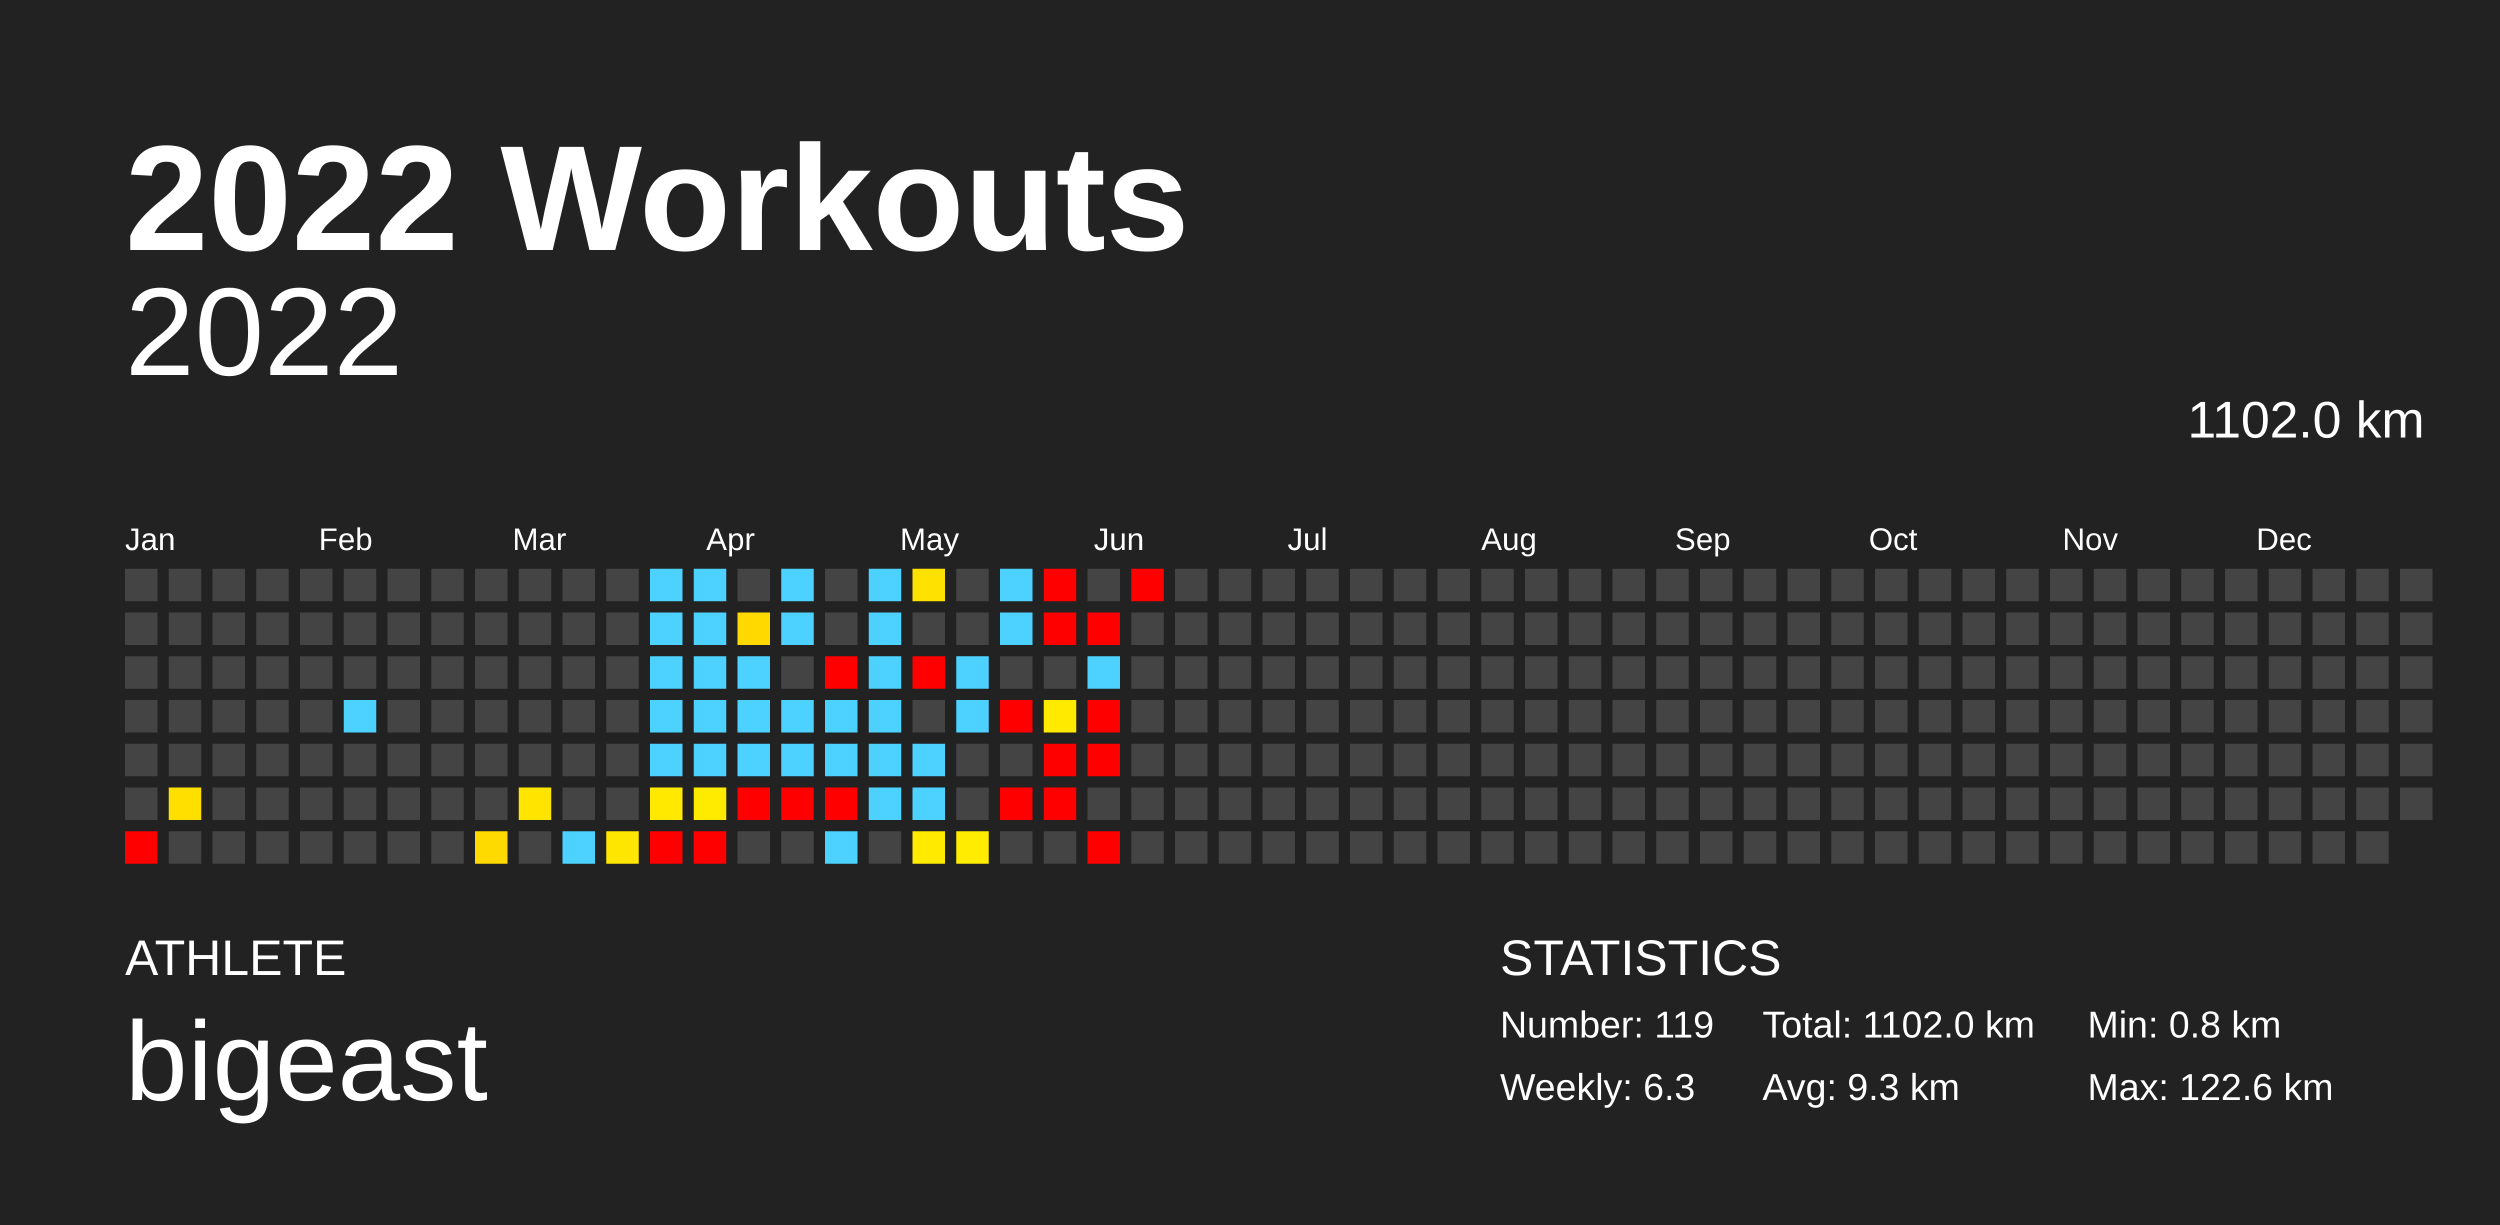
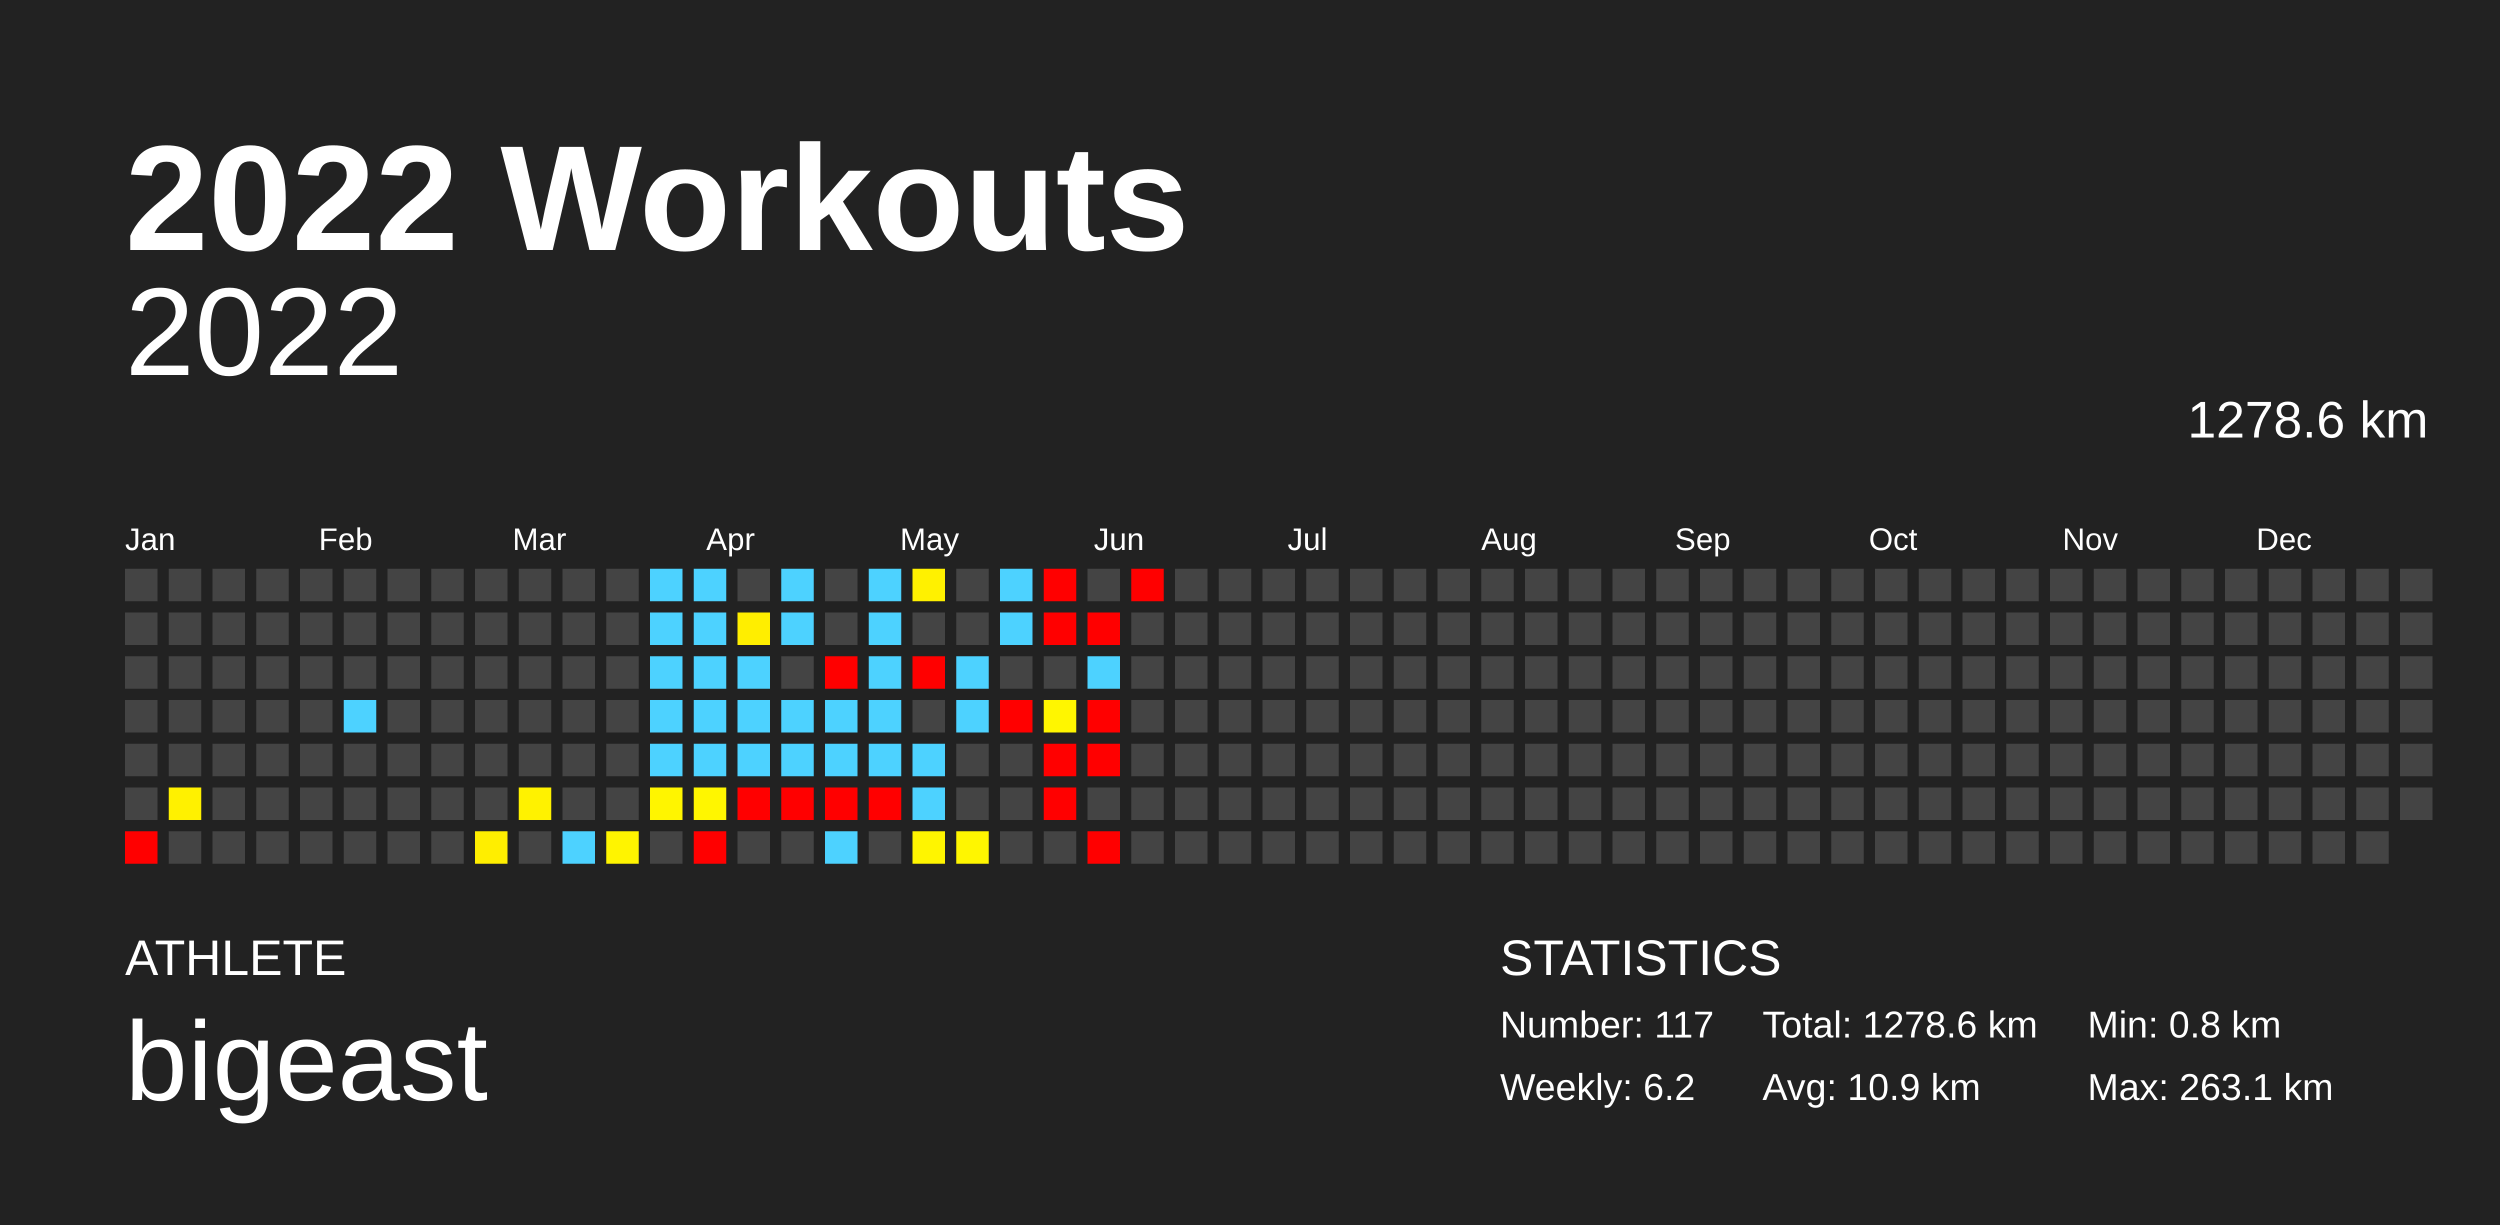
<svg xmlns="http://www.w3.org/2000/svg" baseProfile="full" height="98mm" version="1.1" viewBox="0,0,200,98" width="200mm">
  <defs />
  <rect fill="#222222" height="98" width="200" x="0" y="0" />
  <text fill="#FFFFFF" style="font-size:12px; font-family:Arial; font-weight:bold;" x="10" y="20">2022 Workouts</text>
  <text fill="#FFFFFF" style="font-size:4px; font-family:Arial" x="10" y="78">ATHLETE</text>
  <text fill="#FFFFFF" style="font-size:9px; font-family:Arial" x="10" y="88">bigeast</text>
  <text fill="#FFFFFF" style="font-size:4px; font-family:Arial" x="120" y="78">STATISTICS</text>
-   <text fill="#FFFFFF" style="font-size:3px; font-family:Arial" x="120" y="83">Number: 119</text>
-   <text fill="#FFFFFF" style="font-size:3px; font-family:Arial" x="120" y="88">Weekly: 6.3</text>
-   <text fill="#FFFFFF" style="font-size:3px; font-family:Arial" x="141" y="83">Total: 1102.0 km</text>
-   <text fill="#FFFFFF" style="font-size:3px; font-family:Arial" x="141" y="88">Avg: 9.3 km</text>
+   <text fill="#FFFFFF" style="font-size:3px; font-family:Arial" x="120" y="83">Number: 117</text>
+   <text fill="#FFFFFF" style="font-size:3px; font-family:Arial" x="120" y="88">Weekly: 6.2</text>
+   <text fill="#FFFFFF" style="font-size:3px; font-family:Arial" x="141" y="83">Total: 1278.6 km</text>
+   <text fill="#FFFFFF" style="font-size:3px; font-family:Arial" x="141" y="88">Avg: 10.9 km</text>
  <text fill="#FFFFFF" style="font-size:3px; font-family:Arial" x="167" y="83">Min: 0.8 km</text>
-   <text fill="#FFFFFF" style="font-size:3px; font-family:Arial" x="167" y="88">Max: 122.6 km</text>
+   <text fill="#FFFFFF" style="font-size:3px; font-family:Arial" x="167" y="88">Max: 263.1 km</text>
  <text alignment-baseline="hanging" fill="#FFFFFF" style="font-size:10.0px; font-family:Arial;" x="10" y="30">2022</text>
-   <text alignment-baseline="hanging" fill="#FFFFFF" style="font-size:4.125px; font-family:Arial;" x="175" y="35">1102.0 km</text>
+   <text alignment-baseline="hanging" fill="#FFFFFF" style="font-size:4.125px; font-family:Arial;" x="175" y="35">1278.6 km</text>
  <text fill="#FFFFFF" style="font-size:2.5px; font-family:Arial" x="10.0" y="44">Jan</text>
  <text fill="#FFFFFF" style="font-size:2.5px; font-family:Arial" x="25.5" y="44">Feb</text>
  <text fill="#FFFFFF" style="font-size:2.5px; font-family:Arial" x="41.0" y="44">Mar</text>
  <text fill="#FFFFFF" style="font-size:2.5px; font-family:Arial" x="56.5" y="44">Apr</text>
  <text fill="#FFFFFF" style="font-size:2.5px; font-family:Arial" x="72.0" y="44">May</text>
  <text fill="#FFFFFF" style="font-size:2.5px; font-family:Arial" x="87.5" y="44">Jun</text>
  <text fill="#FFFFFF" style="font-size:2.5px; font-family:Arial" x="103.0" y="44">Jul</text>
  <text fill="#FFFFFF" style="font-size:2.5px; font-family:Arial" x="118.5" y="44">Aug</text>
  <text fill="#FFFFFF" style="font-size:2.5px; font-family:Arial" x="134.0" y="44">Sep</text>
  <text fill="#FFFFFF" style="font-size:2.5px; font-family:Arial" x="149.5" y="44">Oct</text>
  <text fill="#FFFFFF" style="font-size:2.5px; font-family:Arial" x="165.0" y="44">Nov</text>
  <text fill="#FFFFFF" style="font-size:2.5px; font-family:Arial" x="180.5" y="44">Dec</text>
  <rect fill="#444444" height="2.6" width="2.6" x="10.0" y="45.5" />
  <rect fill="#444444" height="2.6" width="2.6" x="10.0" y="49.0" />
  <rect fill="#444444" height="2.6" width="2.6" x="10.0" y="52.5" />
  <rect fill="#444444" height="2.6" width="2.6" x="10.0" y="56.0" />
  <rect fill="#444444" height="2.6" width="2.6" x="10.0" y="59.5" />
  <rect fill="#444444" height="2.6" width="2.6" x="10.0" y="63.0" />
  <rect fill="red" height="2.6" width="2.6" x="10.0" y="66.5" />
  <rect fill="#444444" height="2.6" width="2.6" x="13.5" y="45.5" />
  <rect fill="#444444" height="2.6" width="2.6" x="13.5" y="49.0" />
  <rect fill="#444444" height="2.6" width="2.6" x="13.5" y="52.5" />
  <rect fill="#444444" height="2.6" width="2.6" x="13.5" y="56.0" />
  <rect fill="#444444" height="2.6" width="2.6" x="13.5" y="59.5" />
-   <rect fill="#ffdf00" height="2.6" width="2.6" x="13.5" y="63.0" />
+   <rect fill="#fff100" height="2.6" width="2.6" x="13.5" y="63.0" />
  <rect fill="#444444" height="2.6" width="2.6" x="13.5" y="66.5" />
  <rect fill="#444444" height="2.6" width="2.6" x="17.0" y="45.5" />
  <rect fill="#444444" height="2.6" width="2.6" x="17.0" y="49.0" />
  <rect fill="#444444" height="2.6" width="2.6" x="17.0" y="52.5" />
  <rect fill="#444444" height="2.6" width="2.6" x="17.0" y="56.0" />
  <rect fill="#444444" height="2.6" width="2.6" x="17.0" y="59.5" />
  <rect fill="#444444" height="2.6" width="2.6" x="17.0" y="63.0" />
  <rect fill="#444444" height="2.6" width="2.6" x="17.0" y="66.5" />
  <rect fill="#444444" height="2.6" width="2.6" x="20.5" y="45.5" />
  <rect fill="#444444" height="2.6" width="2.6" x="20.5" y="49.0" />
  <rect fill="#444444" height="2.6" width="2.6" x="20.5" y="52.5" />
  <rect fill="#444444" height="2.6" width="2.6" x="20.5" y="56.0" />
  <rect fill="#444444" height="2.6" width="2.6" x="20.5" y="59.5" />
  <rect fill="#444444" height="2.6" width="2.6" x="20.5" y="63.0" />
  <rect fill="#444444" height="2.6" width="2.6" x="20.5" y="66.5" />
  <rect fill="#444444" height="2.6" width="2.6" x="24.0" y="45.5" />
  <rect fill="#444444" height="2.6" width="2.6" x="24.0" y="49.0" />
  <rect fill="#444444" height="2.6" width="2.6" x="24.0" y="52.5" />
  <rect fill="#444444" height="2.6" width="2.6" x="24.0" y="56.0" />
  <rect fill="#444444" height="2.6" width="2.6" x="24.0" y="59.5" />
  <rect fill="#444444" height="2.6" width="2.6" x="24.0" y="63.0" />
  <rect fill="#444444" height="2.6" width="2.6" x="24.0" y="66.5" />
  <rect fill="#444444" height="2.6" width="2.6" x="27.5" y="45.5" />
  <rect fill="#444444" height="2.6" width="2.6" x="27.5" y="49.0" />
  <rect fill="#444444" height="2.6" width="2.6" x="27.5" y="52.5" />
  <rect fill="#4dd2ff" height="2.6" width="2.6" x="27.5" y="56.0" />
  <rect fill="#444444" height="2.6" width="2.6" x="27.5" y="59.5" />
  <rect fill="#444444" height="2.6" width="2.6" x="27.5" y="63.0" />
  <rect fill="#444444" height="2.6" width="2.6" x="27.5" y="66.5" />
  <rect fill="#444444" height="2.6" width="2.6" x="31.0" y="45.5" />
  <rect fill="#444444" height="2.6" width="2.6" x="31.0" y="49.0" />
  <rect fill="#444444" height="2.6" width="2.6" x="31.0" y="52.5" />
  <rect fill="#444444" height="2.6" width="2.6" x="31.0" y="56.0" />
  <rect fill="#444444" height="2.6" width="2.6" x="31.0" y="59.5" />
  <rect fill="#444444" height="2.6" width="2.6" x="31.0" y="63.0" />
  <rect fill="#444444" height="2.6" width="2.6" x="31.0" y="66.5" />
  <rect fill="#444444" height="2.6" width="2.6" x="34.5" y="45.5" />
  <rect fill="#444444" height="2.6" width="2.6" x="34.5" y="49.0" />
  <rect fill="#444444" height="2.6" width="2.6" x="34.5" y="52.5" />
  <rect fill="#444444" height="2.6" width="2.6" x="34.5" y="56.0" />
  <rect fill="#444444" height="2.6" width="2.6" x="34.5" y="59.5" />
  <rect fill="#444444" height="2.6" width="2.6" x="34.5" y="63.0" />
  <rect fill="#444444" height="2.6" width="2.6" x="34.5" y="66.5" />
  <rect fill="#444444" height="2.6" width="2.6" x="38.0" y="45.5" />
  <rect fill="#444444" height="2.6" width="2.6" x="38.0" y="49.0" />
  <rect fill="#444444" height="2.6" width="2.6" x="38.0" y="52.5" />
  <rect fill="#444444" height="2.6" width="2.6" x="38.0" y="56.0" />
  <rect fill="#444444" height="2.6" width="2.6" x="38.0" y="59.5" />
  <rect fill="#444444" height="2.6" width="2.6" x="38.0" y="63.0" />
-   <rect fill="#ffda00" height="2.6" width="2.6" x="38.0" y="66.5" />
+   <rect fill="#ffee00" height="2.6" width="2.6" x="38.0" y="66.5" />
  <rect fill="#444444" height="2.6" width="2.6" x="41.5" y="45.5" />
  <rect fill="#444444" height="2.6" width="2.6" x="41.5" y="49.0" />
  <rect fill="#444444" height="2.6" width="2.6" x="41.5" y="52.5" />
  <rect fill="#444444" height="2.6" width="2.6" x="41.5" y="56.0" />
  <rect fill="#444444" height="2.6" width="2.6" x="41.5" y="59.5" />
-   <rect fill="#ffe400" height="2.6" width="2.6" x="41.5" y="63.0" />
+   <rect fill="#fff200" height="2.6" width="2.6" x="41.5" y="63.0" />
  <rect fill="#444444" height="2.6" width="2.6" x="41.5" y="66.5" />
  <rect fill="#444444" height="2.6" width="2.6" x="45.0" y="45.5" />
  <rect fill="#444444" height="2.6" width="2.6" x="45.0" y="49.0" />
  <rect fill="#444444" height="2.6" width="2.6" x="45.0" y="52.5" />
  <rect fill="#444444" height="2.6" width="2.6" x="45.0" y="56.0" />
  <rect fill="#444444" height="2.6" width="2.6" x="45.0" y="59.5" />
  <rect fill="#444444" height="2.6" width="2.6" x="45.0" y="63.0" />
  <rect fill="#4dd2ff" height="2.6" width="2.6" x="45.0" y="66.5" />
  <rect fill="#444444" height="2.6" width="2.6" x="48.5" y="45.5" />
  <rect fill="#444444" height="2.6" width="2.6" x="48.5" y="49.0" />
  <rect fill="#444444" height="2.6" width="2.6" x="48.5" y="52.5" />
  <rect fill="#444444" height="2.6" width="2.6" x="48.5" y="56.0" />
  <rect fill="#444444" height="2.6" width="2.6" x="48.5" y="59.5" />
  <rect fill="#444444" height="2.6" width="2.6" x="48.5" y="63.0" />
-   <rect fill="#ffe600" height="2.6" width="2.6" x="48.5" y="66.5" />
+   <rect fill="#fff400" height="2.6" width="2.6" x="48.5" y="66.5" />
  <rect fill="#4dd2ff" height="2.6" width="2.6" x="52.0" y="45.5" />
  <rect fill="#4dd2ff" height="2.6" width="2.6" x="52.0" y="49.0" />
  <rect fill="#4dd2ff" height="2.6" width="2.6" x="52.0" y="52.5" />
  <rect fill="#4dd2ff" height="2.6" width="2.6" x="52.0" y="56.0" />
  <rect fill="#4dd2ff" height="2.6" width="2.6" x="52.0" y="59.5" />
-   <rect fill="#ffe900" height="2.6" width="2.6" x="52.0" y="63.0" />
-   <rect fill="red" height="2.6" width="2.6" x="52.0" y="66.5" />
+   <rect fill="#fff500" height="2.6" width="2.6" x="52.0" y="63.0" />
+   <rect fill="#444444" height="2.6" width="2.6" x="52.0" y="66.5" />
  <rect fill="#4dd2ff" height="2.6" width="2.6" x="55.5" y="45.5" />
  <rect fill="#4dd2ff" height="2.6" width="2.6" x="55.5" y="49.0" />
  <rect fill="#4dd2ff" height="2.6" width="2.6" x="55.5" y="52.5" />
  <rect fill="#4dd2ff" height="2.6" width="2.6" x="55.5" y="56.0" />
  <rect fill="#4dd2ff" height="2.6" width="2.6" x="55.5" y="59.5" />
-   <rect fill="#ffeb00" height="2.6" width="2.6" x="55.5" y="63.0" />
+   <rect fill="#fff600" height="2.6" width="2.6" x="55.5" y="63.0" />
  <rect fill="red" height="2.6" width="2.6" x="55.5" y="66.5" />
  <rect fill="#444444" height="2.6" width="2.6" x="59.0" y="45.5" />
-   <rect fill="#ffd900" height="2.6" width="2.6" x="59.0" y="49.0" />
+   <rect fill="#ffee00" height="2.6" width="2.6" x="59.0" y="49.0" />
  <rect fill="#4dd2ff" height="2.6" width="2.6" x="59.0" y="52.5" />
  <rect fill="#4dd2ff" height="2.6" width="2.6" x="59.0" y="56.0" />
  <rect fill="#4dd2ff" height="2.6" width="2.6" x="59.0" y="59.5" />
  <rect fill="red" height="2.6" width="2.6" x="59.0" y="63.0" />
  <rect fill="#444444" height="2.6" width="2.6" x="59.0" y="66.5" />
  <rect fill="#4dd2ff" height="2.6" width="2.6" x="62.5" y="45.5" />
  <rect fill="#4dd2ff" height="2.6" width="2.6" x="62.5" y="49.0" />
  <rect fill="#444444" height="2.6" width="2.6" x="62.5" y="52.5" />
  <rect fill="#4dd2ff" height="2.6" width="2.6" x="62.5" y="56.0" />
  <rect fill="#4dd2ff" height="2.6" width="2.6" x="62.5" y="59.5" />
  <rect fill="red" height="2.6" width="2.6" x="62.5" y="63.0" />
  <rect fill="#444444" height="2.6" width="2.6" x="62.5" y="66.5" />
  <rect fill="#444444" height="2.6" width="2.6" x="66.0" y="45.5" />
  <rect fill="#444444" height="2.6" width="2.6" x="66.0" y="49.0" />
  <rect fill="red" height="2.6" width="2.6" x="66.0" y="52.5" />
  <rect fill="#4dd2ff" height="2.6" width="2.6" x="66.0" y="56.0" />
  <rect fill="#4dd2ff" height="2.6" width="2.6" x="66.0" y="59.5" />
  <rect fill="red" height="2.6" width="2.6" x="66.0" y="63.0" />
  <rect fill="#4dd2ff" height="2.6" width="2.6" x="66.0" y="66.5" />
  <rect fill="#4dd2ff" height="2.6" width="2.6" x="69.5" y="45.5" />
  <rect fill="#4dd2ff" height="2.6" width="2.6" x="69.5" y="49.0" />
  <rect fill="#4dd2ff" height="2.6" width="2.6" x="69.5" y="52.5" />
  <rect fill="#4dd2ff" height="2.6" width="2.6" x="69.5" y="56.0" />
  <rect fill="#4dd2ff" height="2.6" width="2.6" x="69.5" y="59.5" />
-   <rect fill="#4dd2ff" height="2.6" width="2.6" x="69.5" y="63.0" />
+   <rect fill="red" height="2.6" width="2.6" x="69.5" y="63.0" />
  <rect fill="#444444" height="2.6" width="2.6" x="69.5" y="66.5" />
-   <rect fill="#ffe100" height="2.6" width="2.6" x="73.0" y="45.5" />
+   <rect fill="#fff100" height="2.6" width="2.6" x="73.0" y="45.5" />
  <rect fill="#444444" height="2.6" width="2.6" x="73.0" y="49.0" />
  <rect fill="red" height="2.6" width="2.6" x="73.0" y="52.5" />
  <rect fill="#444444" height="2.6" width="2.6" x="73.0" y="56.0" />
  <rect fill="#4dd2ff" height="2.6" width="2.6" x="73.0" y="59.5" />
  <rect fill="#4dd2ff" height="2.6" width="2.6" x="73.0" y="63.0" />
-   <rect fill="#ffea00" height="2.6" width="2.6" x="73.0" y="66.5" />
+   <rect fill="#fff500" height="2.6" width="2.6" x="73.0" y="66.5" />
  <rect fill="#444444" height="2.6" width="2.6" x="76.5" y="45.5" />
  <rect fill="#444444" height="2.6" width="2.6" x="76.5" y="49.0" />
  <rect fill="#4dd2ff" height="2.6" width="2.6" x="76.5" y="52.5" />
  <rect fill="#4dd2ff" height="2.6" width="2.6" x="76.5" y="56.0" />
  <rect fill="#444444" height="2.6" width="2.6" x="76.5" y="59.5" />
  <rect fill="#444444" height="2.6" width="2.6" x="76.5" y="63.0" />
-   <rect fill="#ffec00" height="2.6" width="2.6" x="76.5" y="66.5" />
+   <rect fill="#fff600" height="2.6" width="2.6" x="76.5" y="66.5" />
  <rect fill="#4dd2ff" height="2.6" width="2.6" x="80.0" y="45.5" />
  <rect fill="#4dd2ff" height="2.6" width="2.6" x="80.0" y="49.0" />
  <rect fill="#444444" height="2.6" width="2.6" x="80.0" y="52.5" />
  <rect fill="red" height="2.6" width="2.6" x="80.0" y="56.0" />
  <rect fill="#444444" height="2.6" width="2.6" x="80.0" y="59.5" />
-   <rect fill="red" height="2.6" width="2.6" x="80.0" y="63.0" />
+   <rect fill="#444444" height="2.6" width="2.6" x="80.0" y="63.0" />
  <rect fill="#444444" height="2.6" width="2.6" x="80.0" y="66.5" />
  <rect fill="red" height="2.6" width="2.6" x="83.5" y="45.5" />
  <rect fill="red" height="2.6" width="2.6" x="83.5" y="49.0" />
  <rect fill="#444444" height="2.6" width="2.6" x="83.5" y="52.5" />
-   <rect fill="#ffea00" height="2.6" width="2.6" x="83.5" y="56.0" />
+   <rect fill="#fff600" height="2.6" width="2.6" x="83.5" y="56.0" />
  <rect fill="red" height="2.6" width="2.6" x="83.5" y="59.5" />
  <rect fill="red" height="2.6" width="2.6" x="83.5" y="63.0" />
  <rect fill="#444444" height="2.6" width="2.6" x="83.5" y="66.5" />
  <rect fill="#444444" height="2.6" width="2.6" x="87.0" y="45.5" />
  <rect fill="red" height="2.6" width="2.6" x="87.0" y="49.0" />
  <rect fill="#4dd2ff" height="2.6" width="2.6" x="87.0" y="52.5" />
  <rect fill="red" height="2.6" width="2.6" x="87.0" y="56.0" />
  <rect fill="red" height="2.6" width="2.6" x="87.0" y="59.5" />
  <rect fill="#444444" height="2.6" width="2.6" x="87.0" y="63.0" />
  <rect fill="red" height="2.6" width="2.6" x="87.0" y="66.5" />
  <rect fill="red" height="2.6" width="2.6" x="90.5" y="45.5" />
  <rect fill="#444444" height="2.6" width="2.6" x="90.5" y="49.0" />
  <rect fill="#444444" height="2.6" width="2.6" x="90.5" y="52.5" />
  <rect fill="#444444" height="2.6" width="2.6" x="90.5" y="56.0" />
  <rect fill="#444444" height="2.6" width="2.6" x="90.5" y="59.5" />
  <rect fill="#444444" height="2.6" width="2.6" x="90.5" y="63.0" />
  <rect fill="#444444" height="2.6" width="2.6" x="90.5" y="66.5" />
  <rect fill="#444444" height="2.6" width="2.6" x="94.0" y="45.5" />
  <rect fill="#444444" height="2.6" width="2.6" x="94.0" y="49.0" />
  <rect fill="#444444" height="2.6" width="2.6" x="94.0" y="52.5" />
  <rect fill="#444444" height="2.6" width="2.6" x="94.0" y="56.0" />
  <rect fill="#444444" height="2.6" width="2.6" x="94.0" y="59.5" />
  <rect fill="#444444" height="2.6" width="2.6" x="94.0" y="63.0" />
  <rect fill="#444444" height="2.6" width="2.6" x="94.0" y="66.5" />
  <rect fill="#444444" height="2.6" width="2.6" x="97.5" y="45.5" />
  <rect fill="#444444" height="2.6" width="2.6" x="97.5" y="49.0" />
  <rect fill="#444444" height="2.6" width="2.6" x="97.5" y="52.5" />
  <rect fill="#444444" height="2.6" width="2.6" x="97.5" y="56.0" />
  <rect fill="#444444" height="2.6" width="2.6" x="97.5" y="59.5" />
  <rect fill="#444444" height="2.6" width="2.6" x="97.5" y="63.0" />
  <rect fill="#444444" height="2.6" width="2.6" x="97.5" y="66.5" />
  <rect fill="#444444" height="2.6" width="2.6" x="101.0" y="45.5" />
  <rect fill="#444444" height="2.6" width="2.6" x="101.0" y="49.0" />
  <rect fill="#444444" height="2.6" width="2.6" x="101.0" y="52.5" />
  <rect fill="#444444" height="2.6" width="2.6" x="101.0" y="56.0" />
  <rect fill="#444444" height="2.6" width="2.6" x="101.0" y="59.5" />
  <rect fill="#444444" height="2.6" width="2.6" x="101.0" y="63.0" />
  <rect fill="#444444" height="2.6" width="2.6" x="101.0" y="66.5" />
  <rect fill="#444444" height="2.6" width="2.6" x="104.5" y="45.5" />
  <rect fill="#444444" height="2.6" width="2.6" x="104.5" y="49.0" />
  <rect fill="#444444" height="2.6" width="2.6" x="104.5" y="52.5" />
  <rect fill="#444444" height="2.6" width="2.6" x="104.5" y="56.0" />
  <rect fill="#444444" height="2.6" width="2.6" x="104.5" y="59.5" />
  <rect fill="#444444" height="2.6" width="2.6" x="104.5" y="63.0" />
  <rect fill="#444444" height="2.6" width="2.6" x="104.5" y="66.5" />
  <rect fill="#444444" height="2.6" width="2.6" x="108.0" y="45.5" />
  <rect fill="#444444" height="2.6" width="2.6" x="108.0" y="49.0" />
  <rect fill="#444444" height="2.6" width="2.6" x="108.0" y="52.5" />
  <rect fill="#444444" height="2.6" width="2.6" x="108.0" y="56.0" />
  <rect fill="#444444" height="2.6" width="2.6" x="108.0" y="59.5" />
  <rect fill="#444444" height="2.6" width="2.6" x="108.0" y="63.0" />
  <rect fill="#444444" height="2.6" width="2.6" x="108.0" y="66.5" />
  <rect fill="#444444" height="2.6" width="2.6" x="111.5" y="45.5" />
  <rect fill="#444444" height="2.6" width="2.6" x="111.5" y="49.0" />
  <rect fill="#444444" height="2.6" width="2.6" x="111.5" y="52.5" />
  <rect fill="#444444" height="2.6" width="2.6" x="111.5" y="56.0" />
  <rect fill="#444444" height="2.6" width="2.6" x="111.5" y="59.5" />
  <rect fill="#444444" height="2.6" width="2.6" x="111.5" y="63.0" />
  <rect fill="#444444" height="2.6" width="2.6" x="111.5" y="66.5" />
  <rect fill="#444444" height="2.6" width="2.6" x="115.0" y="45.5" />
  <rect fill="#444444" height="2.6" width="2.6" x="115.0" y="49.0" />
  <rect fill="#444444" height="2.6" width="2.6" x="115.0" y="52.5" />
  <rect fill="#444444" height="2.6" width="2.6" x="115.0" y="56.0" />
  <rect fill="#444444" height="2.6" width="2.6" x="115.0" y="59.5" />
  <rect fill="#444444" height="2.6" width="2.6" x="115.0" y="63.0" />
  <rect fill="#444444" height="2.6" width="2.6" x="115.0" y="66.5" />
  <rect fill="#444444" height="2.6" width="2.6" x="118.5" y="45.5" />
  <rect fill="#444444" height="2.6" width="2.6" x="118.5" y="49.0" />
  <rect fill="#444444" height="2.6" width="2.6" x="118.5" y="52.5" />
  <rect fill="#444444" height="2.6" width="2.6" x="118.5" y="56.0" />
  <rect fill="#444444" height="2.6" width="2.6" x="118.5" y="59.5" />
  <rect fill="#444444" height="2.6" width="2.6" x="118.5" y="63.0" />
  <rect fill="#444444" height="2.6" width="2.6" x="118.5" y="66.5" />
  <rect fill="#444444" height="2.6" width="2.6" x="122.0" y="45.5" />
  <rect fill="#444444" height="2.6" width="2.6" x="122.0" y="49.0" />
  <rect fill="#444444" height="2.6" width="2.6" x="122.0" y="52.5" />
  <rect fill="#444444" height="2.6" width="2.6" x="122.0" y="56.0" />
  <rect fill="#444444" height="2.6" width="2.6" x="122.0" y="59.5" />
  <rect fill="#444444" height="2.6" width="2.6" x="122.0" y="63.0" />
  <rect fill="#444444" height="2.6" width="2.6" x="122.0" y="66.5" />
  <rect fill="#444444" height="2.6" width="2.6" x="125.5" y="45.5" />
  <rect fill="#444444" height="2.6" width="2.6" x="125.5" y="49.0" />
  <rect fill="#444444" height="2.6" width="2.6" x="125.5" y="52.5" />
  <rect fill="#444444" height="2.6" width="2.6" x="125.5" y="56.0" />
  <rect fill="#444444" height="2.6" width="2.6" x="125.5" y="59.5" />
  <rect fill="#444444" height="2.6" width="2.6" x="125.5" y="63.0" />
  <rect fill="#444444" height="2.6" width="2.6" x="125.5" y="66.5" />
  <rect fill="#444444" height="2.6" width="2.6" x="129.0" y="45.5" />
  <rect fill="#444444" height="2.6" width="2.6" x="129.0" y="49.0" />
  <rect fill="#444444" height="2.6" width="2.6" x="129.0" y="52.5" />
  <rect fill="#444444" height="2.6" width="2.6" x="129.0" y="56.0" />
  <rect fill="#444444" height="2.6" width="2.6" x="129.0" y="59.5" />
  <rect fill="#444444" height="2.6" width="2.6" x="129.0" y="63.0" />
  <rect fill="#444444" height="2.6" width="2.6" x="129.0" y="66.5" />
  <rect fill="#444444" height="2.6" width="2.6" x="132.5" y="45.5" />
  <rect fill="#444444" height="2.6" width="2.6" x="132.5" y="49.0" />
  <rect fill="#444444" height="2.6" width="2.6" x="132.5" y="52.5" />
  <rect fill="#444444" height="2.6" width="2.6" x="132.5" y="56.0" />
  <rect fill="#444444" height="2.6" width="2.6" x="132.5" y="59.5" />
  <rect fill="#444444" height="2.6" width="2.6" x="132.5" y="63.0" />
  <rect fill="#444444" height="2.6" width="2.6" x="132.5" y="66.5" />
  <rect fill="#444444" height="2.6" width="2.6" x="136.0" y="45.5" />
  <rect fill="#444444" height="2.6" width="2.6" x="136.0" y="49.0" />
  <rect fill="#444444" height="2.6" width="2.6" x="136.0" y="52.5" />
  <rect fill="#444444" height="2.6" width="2.6" x="136.0" y="56.0" />
  <rect fill="#444444" height="2.6" width="2.6" x="136.0" y="59.5" />
  <rect fill="#444444" height="2.6" width="2.6" x="136.0" y="63.0" />
  <rect fill="#444444" height="2.6" width="2.6" x="136.0" y="66.5" />
  <rect fill="#444444" height="2.6" width="2.6" x="139.5" y="45.5" />
  <rect fill="#444444" height="2.6" width="2.6" x="139.5" y="49.0" />
  <rect fill="#444444" height="2.6" width="2.6" x="139.5" y="52.5" />
  <rect fill="#444444" height="2.6" width="2.6" x="139.5" y="56.0" />
  <rect fill="#444444" height="2.6" width="2.6" x="139.5" y="59.5" />
  <rect fill="#444444" height="2.6" width="2.6" x="139.5" y="63.0" />
  <rect fill="#444444" height="2.6" width="2.6" x="139.5" y="66.5" />
  <rect fill="#444444" height="2.6" width="2.6" x="143.0" y="45.5" />
  <rect fill="#444444" height="2.6" width="2.6" x="143.0" y="49.0" />
  <rect fill="#444444" height="2.6" width="2.6" x="143.0" y="52.5" />
  <rect fill="#444444" height="2.6" width="2.6" x="143.0" y="56.0" />
  <rect fill="#444444" height="2.6" width="2.6" x="143.0" y="59.5" />
  <rect fill="#444444" height="2.6" width="2.6" x="143.0" y="63.0" />
  <rect fill="#444444" height="2.6" width="2.6" x="143.0" y="66.5" />
  <rect fill="#444444" height="2.6" width="2.6" x="146.5" y="45.5" />
  <rect fill="#444444" height="2.6" width="2.6" x="146.5" y="49.0" />
  <rect fill="#444444" height="2.6" width="2.6" x="146.5" y="52.5" />
  <rect fill="#444444" height="2.6" width="2.6" x="146.5" y="56.0" />
  <rect fill="#444444" height="2.6" width="2.6" x="146.5" y="59.5" />
  <rect fill="#444444" height="2.6" width="2.6" x="146.5" y="63.0" />
  <rect fill="#444444" height="2.6" width="2.6" x="146.5" y="66.5" />
  <rect fill="#444444" height="2.6" width="2.6" x="150.0" y="45.5" />
  <rect fill="#444444" height="2.6" width="2.6" x="150.0" y="49.0" />
  <rect fill="#444444" height="2.6" width="2.6" x="150.0" y="52.5" />
  <rect fill="#444444" height="2.6" width="2.6" x="150.0" y="56.0" />
  <rect fill="#444444" height="2.6" width="2.6" x="150.0" y="59.5" />
  <rect fill="#444444" height="2.6" width="2.6" x="150.0" y="63.0" />
  <rect fill="#444444" height="2.6" width="2.6" x="150.0" y="66.5" />
  <rect fill="#444444" height="2.6" width="2.6" x="153.5" y="45.5" />
  <rect fill="#444444" height="2.6" width="2.6" x="153.5" y="49.0" />
  <rect fill="#444444" height="2.6" width="2.6" x="153.5" y="52.5" />
  <rect fill="#444444" height="2.6" width="2.6" x="153.5" y="56.0" />
  <rect fill="#444444" height="2.6" width="2.6" x="153.5" y="59.5" />
  <rect fill="#444444" height="2.6" width="2.6" x="153.5" y="63.0" />
  <rect fill="#444444" height="2.6" width="2.6" x="153.5" y="66.5" />
  <rect fill="#444444" height="2.6" width="2.6" x="157.0" y="45.5" />
  <rect fill="#444444" height="2.6" width="2.6" x="157.0" y="49.0" />
  <rect fill="#444444" height="2.6" width="2.6" x="157.0" y="52.5" />
  <rect fill="#444444" height="2.6" width="2.6" x="157.0" y="56.0" />
  <rect fill="#444444" height="2.6" width="2.6" x="157.0" y="59.5" />
  <rect fill="#444444" height="2.6" width="2.6" x="157.0" y="63.0" />
  <rect fill="#444444" height="2.6" width="2.6" x="157.0" y="66.5" />
  <rect fill="#444444" height="2.6" width="2.6" x="160.5" y="45.5" />
  <rect fill="#444444" height="2.6" width="2.6" x="160.5" y="49.0" />
  <rect fill="#444444" height="2.6" width="2.6" x="160.5" y="52.5" />
  <rect fill="#444444" height="2.6" width="2.6" x="160.5" y="56.0" />
  <rect fill="#444444" height="2.6" width="2.6" x="160.5" y="59.5" />
  <rect fill="#444444" height="2.6" width="2.6" x="160.5" y="63.0" />
  <rect fill="#444444" height="2.6" width="2.6" x="160.5" y="66.5" />
  <rect fill="#444444" height="2.6" width="2.6" x="164.0" y="45.5" />
  <rect fill="#444444" height="2.6" width="2.6" x="164.0" y="49.0" />
  <rect fill="#444444" height="2.6" width="2.6" x="164.0" y="52.5" />
  <rect fill="#444444" height="2.6" width="2.6" x="164.0" y="56.0" />
  <rect fill="#444444" height="2.6" width="2.6" x="164.0" y="59.5" />
  <rect fill="#444444" height="2.6" width="2.6" x="164.0" y="63.0" />
  <rect fill="#444444" height="2.6" width="2.6" x="164.0" y="66.5" />
  <rect fill="#444444" height="2.6" width="2.6" x="167.5" y="45.5" />
  <rect fill="#444444" height="2.6" width="2.6" x="167.5" y="49.0" />
  <rect fill="#444444" height="2.6" width="2.6" x="167.5" y="52.5" />
  <rect fill="#444444" height="2.6" width="2.6" x="167.5" y="56.0" />
  <rect fill="#444444" height="2.6" width="2.6" x="167.5" y="59.5" />
  <rect fill="#444444" height="2.6" width="2.6" x="167.5" y="63.0" />
  <rect fill="#444444" height="2.6" width="2.6" x="167.5" y="66.5" />
  <rect fill="#444444" height="2.6" width="2.6" x="171.0" y="45.5" />
  <rect fill="#444444" height="2.6" width="2.6" x="171.0" y="49.0" />
  <rect fill="#444444" height="2.6" width="2.6" x="171.0" y="52.5" />
  <rect fill="#444444" height="2.6" width="2.6" x="171.0" y="56.0" />
  <rect fill="#444444" height="2.6" width="2.6" x="171.0" y="59.5" />
  <rect fill="#444444" height="2.6" width="2.6" x="171.0" y="63.0" />
  <rect fill="#444444" height="2.6" width="2.6" x="171.0" y="66.5" />
  <rect fill="#444444" height="2.6" width="2.6" x="174.5" y="45.5" />
  <rect fill="#444444" height="2.6" width="2.6" x="174.5" y="49.0" />
  <rect fill="#444444" height="2.6" width="2.6" x="174.5" y="52.5" />
  <rect fill="#444444" height="2.6" width="2.6" x="174.5" y="56.0" />
  <rect fill="#444444" height="2.6" width="2.6" x="174.5" y="59.5" />
  <rect fill="#444444" height="2.6" width="2.6" x="174.5" y="63.0" />
  <rect fill="#444444" height="2.6" width="2.6" x="174.5" y="66.5" />
  <rect fill="#444444" height="2.6" width="2.6" x="178.0" y="45.5" />
  <rect fill="#444444" height="2.6" width="2.6" x="178.0" y="49.0" />
  <rect fill="#444444" height="2.6" width="2.6" x="178.0" y="52.5" />
  <rect fill="#444444" height="2.6" width="2.6" x="178.0" y="56.0" />
  <rect fill="#444444" height="2.6" width="2.6" x="178.0" y="59.5" />
  <rect fill="#444444" height="2.6" width="2.6" x="178.0" y="63.0" />
  <rect fill="#444444" height="2.6" width="2.6" x="178.0" y="66.5" />
  <rect fill="#444444" height="2.6" width="2.6" x="181.5" y="45.5" />
  <rect fill="#444444" height="2.6" width="2.6" x="181.5" y="49.0" />
  <rect fill="#444444" height="2.6" width="2.6" x="181.5" y="52.5" />
  <rect fill="#444444" height="2.6" width="2.6" x="181.5" y="56.0" />
  <rect fill="#444444" height="2.6" width="2.6" x="181.5" y="59.5" />
  <rect fill="#444444" height="2.6" width="2.6" x="181.5" y="63.0" />
  <rect fill="#444444" height="2.6" width="2.6" x="181.5" y="66.5" />
  <rect fill="#444444" height="2.6" width="2.6" x="185.0" y="45.5" />
  <rect fill="#444444" height="2.6" width="2.6" x="185.0" y="49.0" />
  <rect fill="#444444" height="2.6" width="2.6" x="185.0" y="52.5" />
  <rect fill="#444444" height="2.6" width="2.6" x="185.0" y="56.0" />
  <rect fill="#444444" height="2.6" width="2.6" x="185.0" y="59.5" />
  <rect fill="#444444" height="2.6" width="2.6" x="185.0" y="63.0" />
  <rect fill="#444444" height="2.6" width="2.6" x="185.0" y="66.5" />
  <rect fill="#444444" height="2.6" width="2.6" x="188.5" y="45.5" />
  <rect fill="#444444" height="2.6" width="2.6" x="188.5" y="49.0" />
  <rect fill="#444444" height="2.6" width="2.6" x="188.5" y="52.5" />
  <rect fill="#444444" height="2.6" width="2.6" x="188.5" y="56.0" />
  <rect fill="#444444" height="2.6" width="2.6" x="188.5" y="59.5" />
  <rect fill="#444444" height="2.6" width="2.6" x="188.5" y="63.0" />
  <rect fill="#444444" height="2.6" width="2.6" x="188.5" y="66.5" />
  <rect fill="#444444" height="2.6" width="2.6" x="192.0" y="45.5" />
  <rect fill="#444444" height="2.6" width="2.6" x="192.0" y="49.0" />
  <rect fill="#444444" height="2.6" width="2.6" x="192.0" y="52.5" />
  <rect fill="#444444" height="2.6" width="2.6" x="192.0" y="56.0" />
  <rect fill="#444444" height="2.6" width="2.6" x="192.0" y="59.5" />
  <rect fill="#444444" height="2.6" width="2.6" x="192.0" y="63.0" />
</svg>
